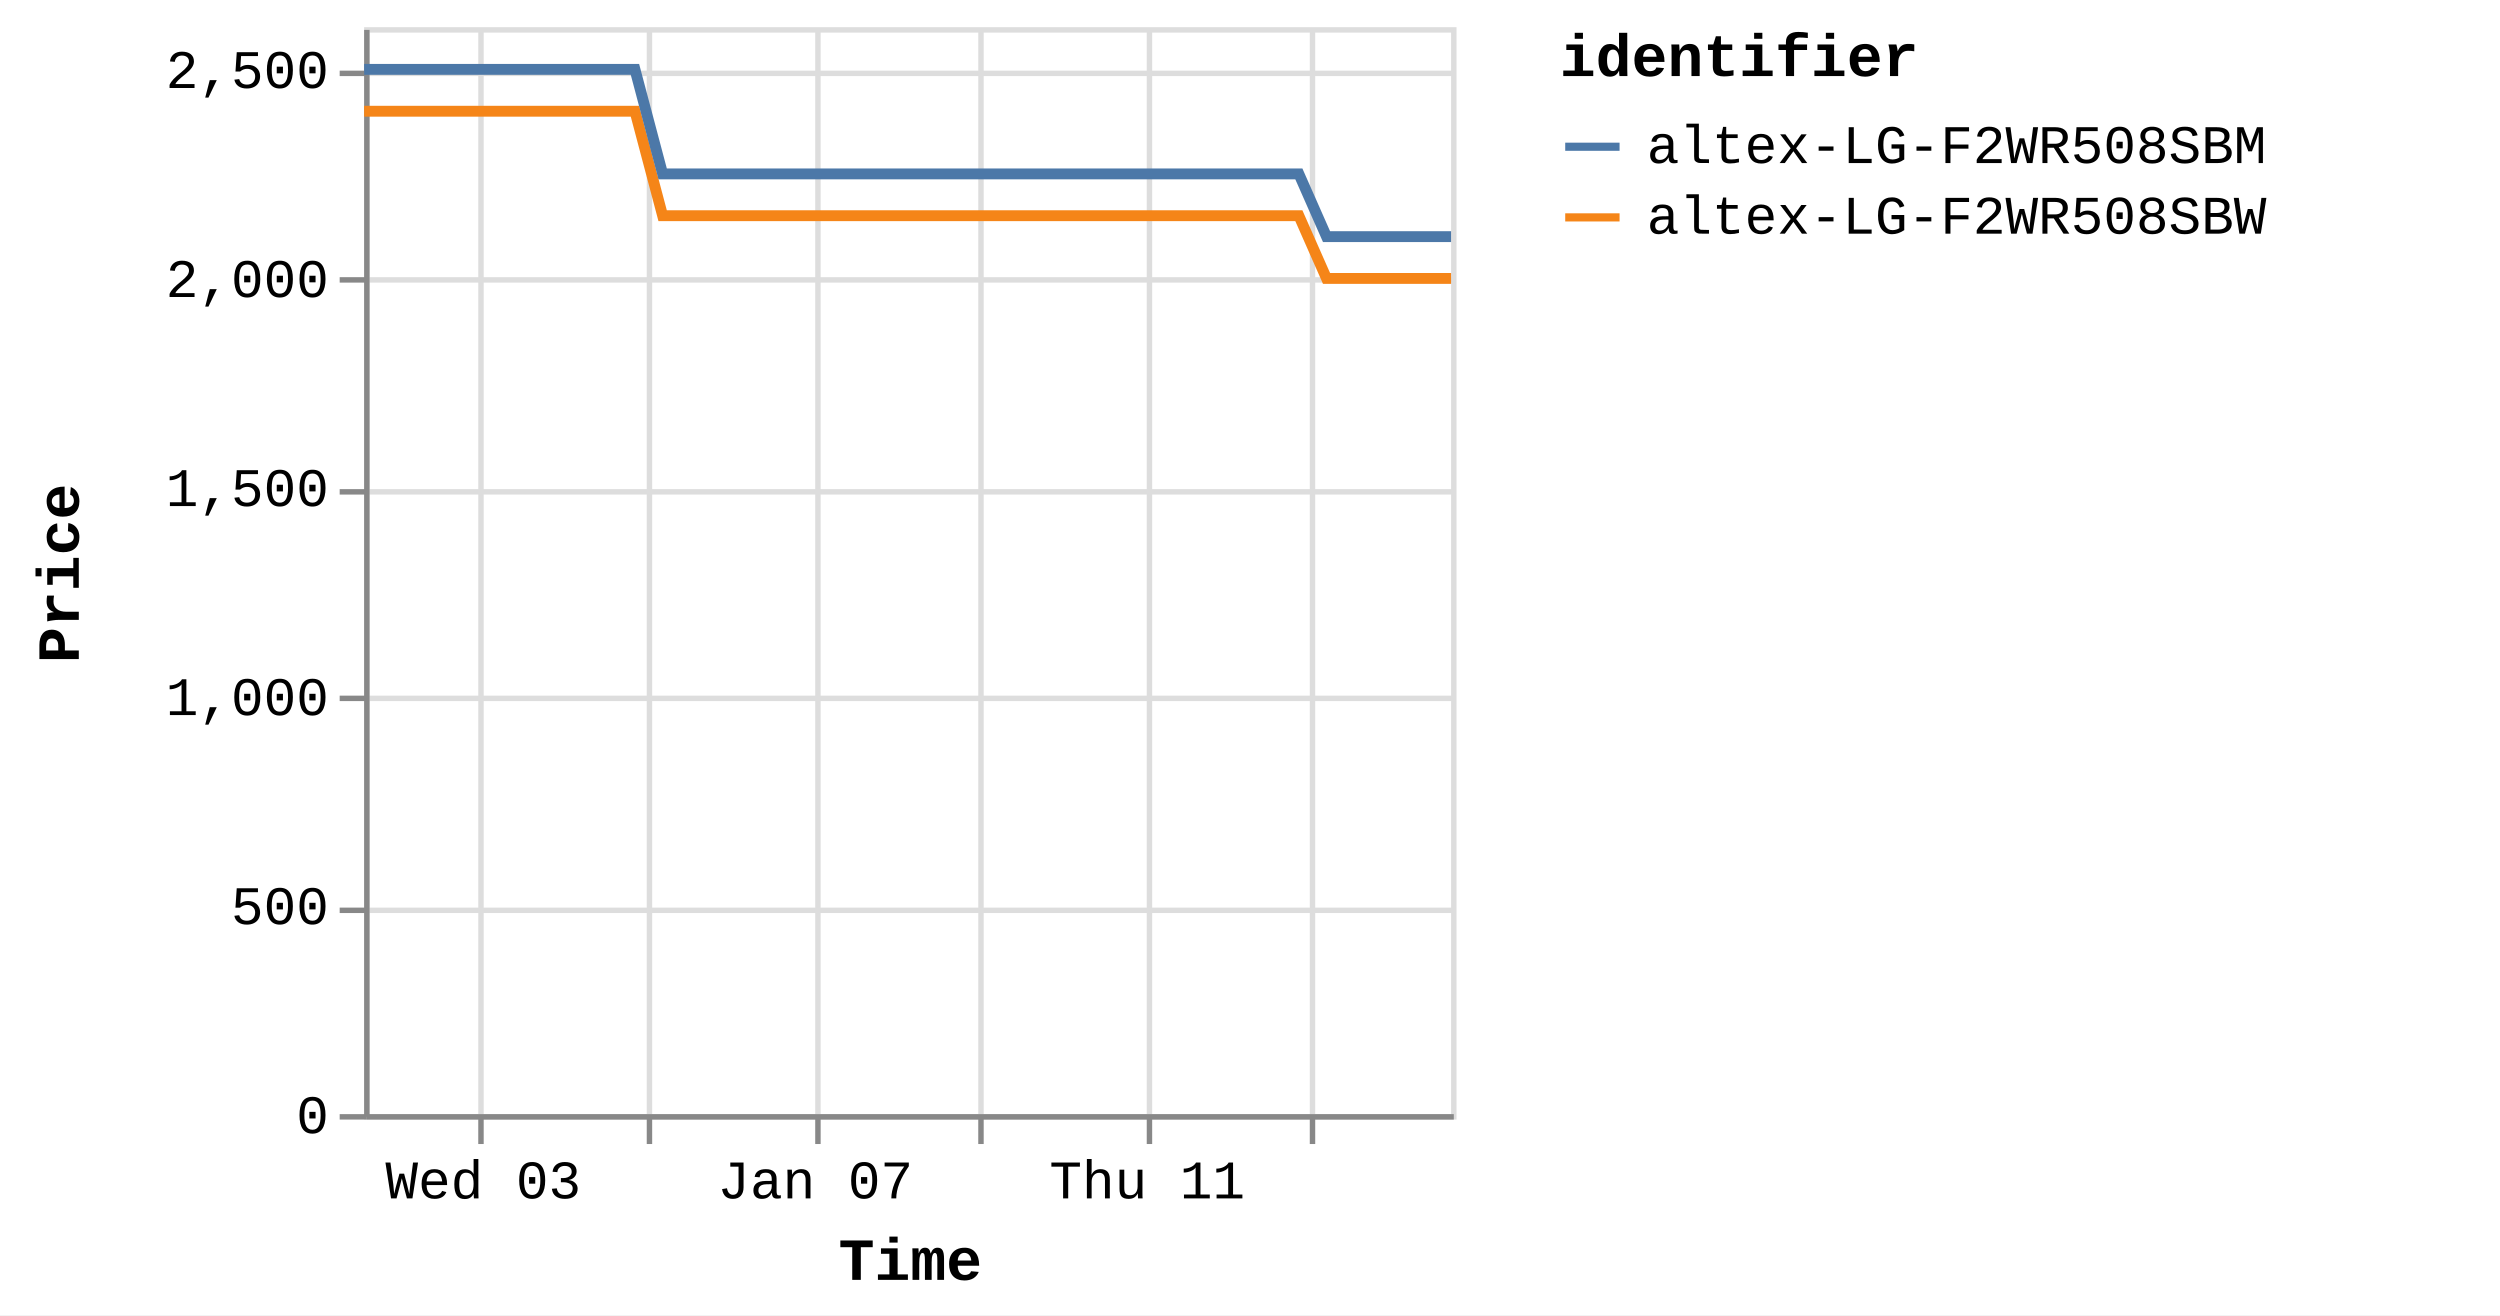
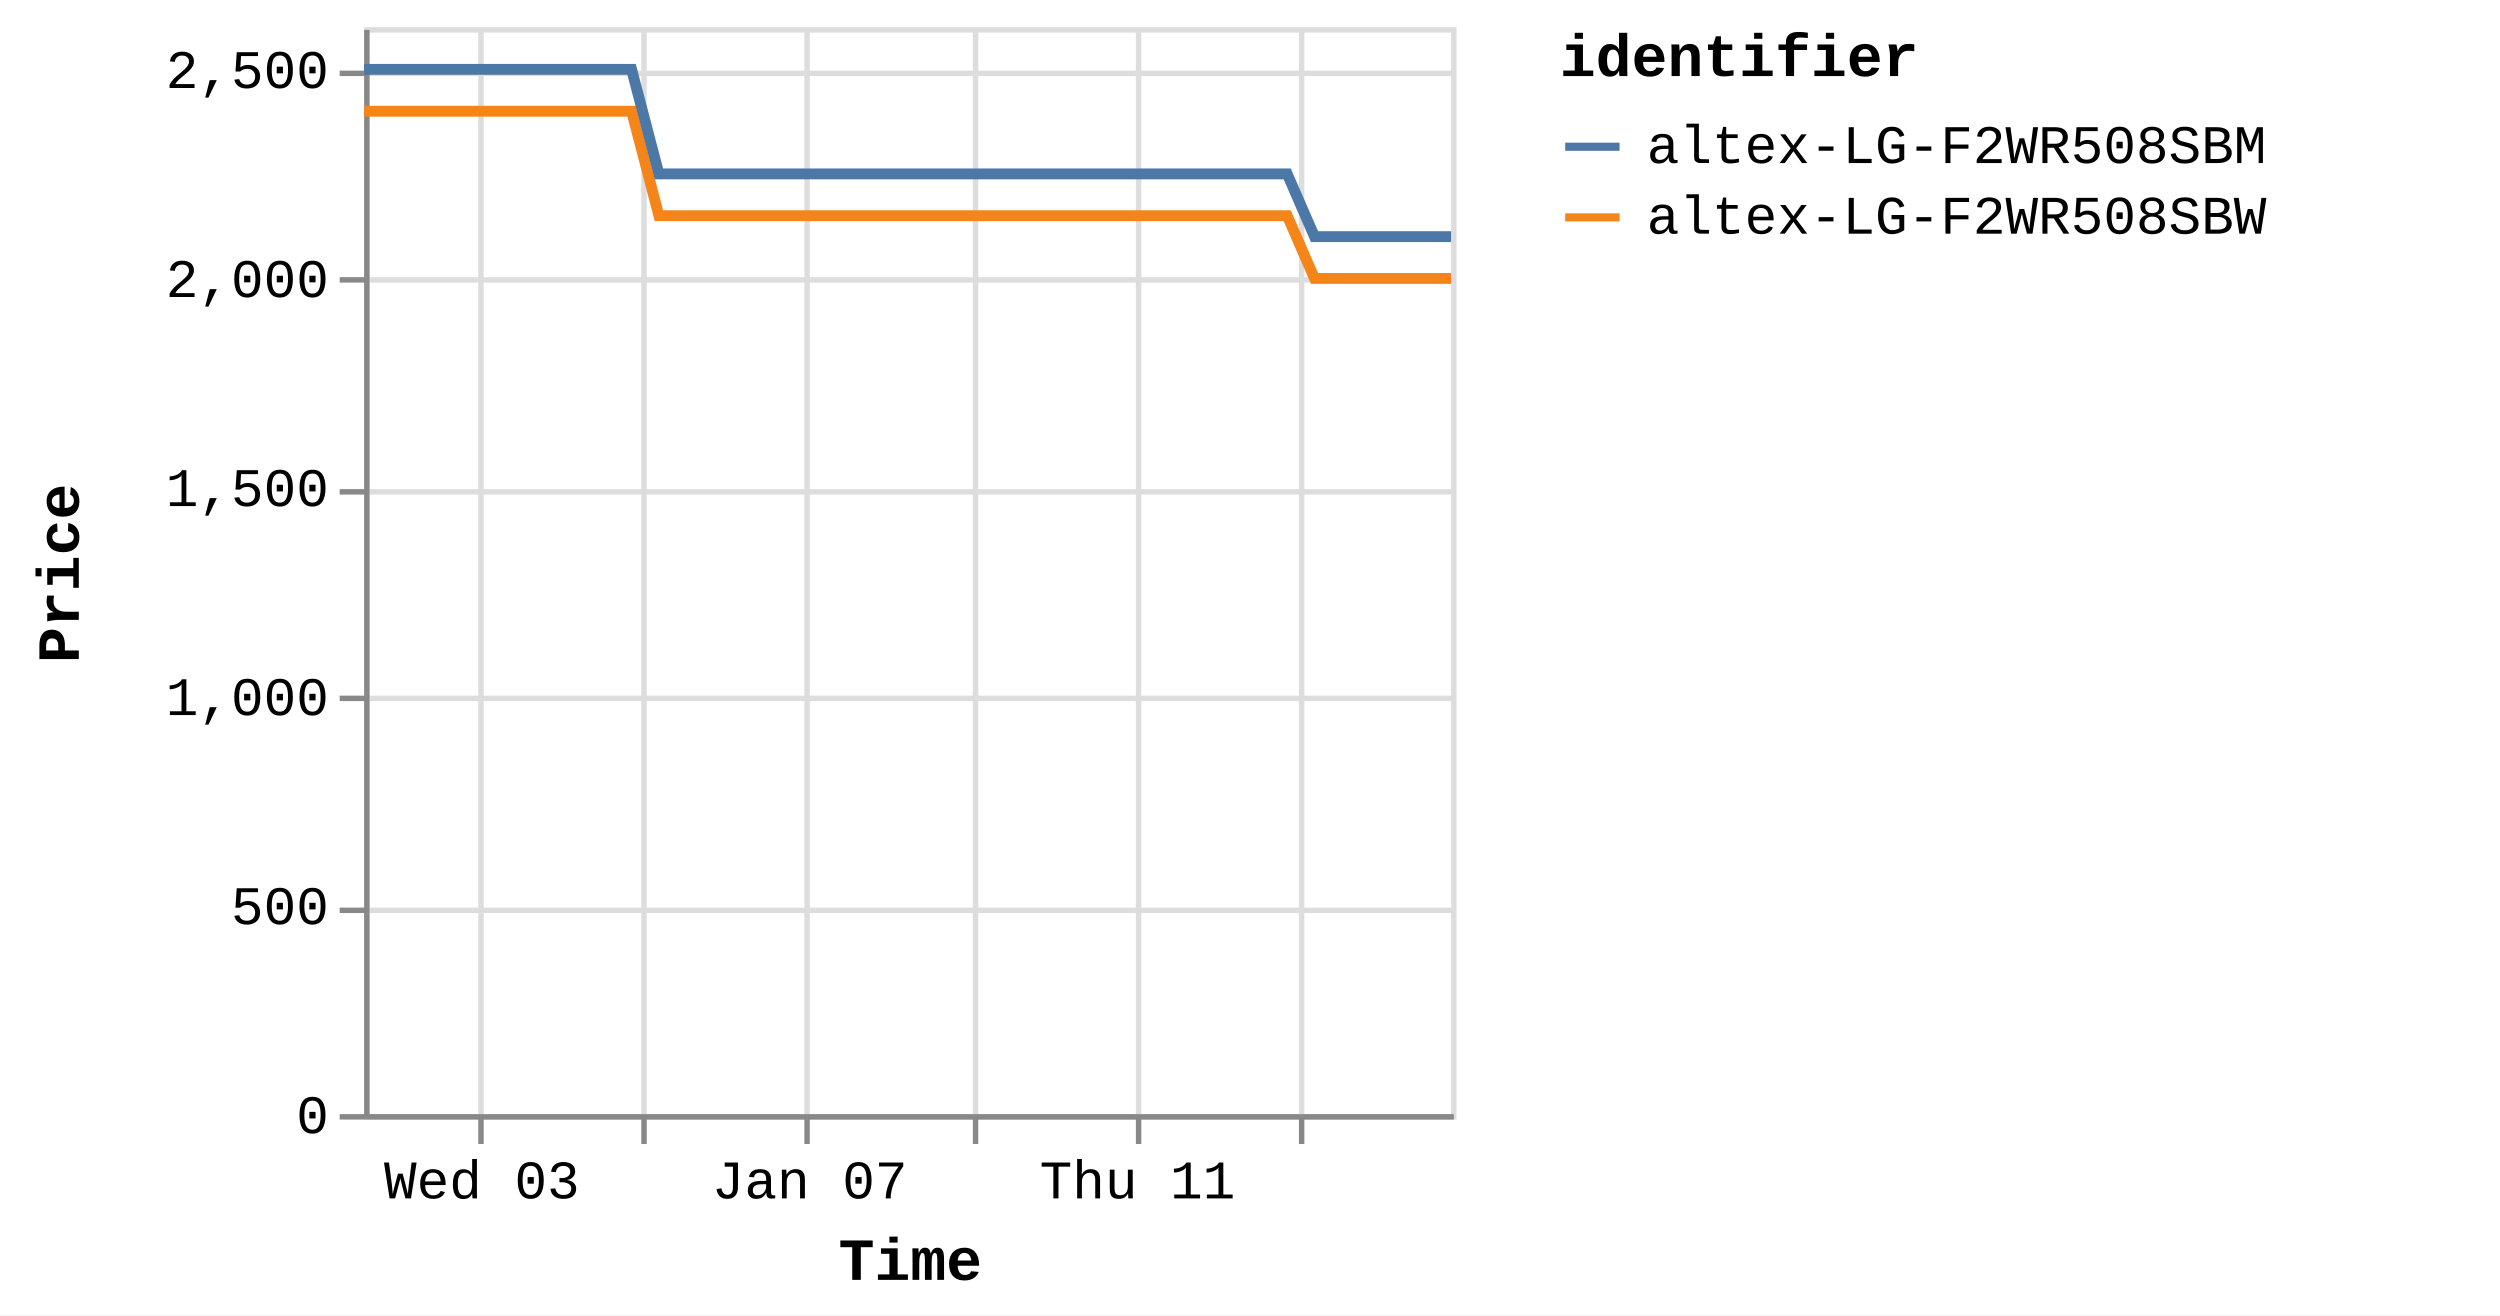
<svg xmlns="http://www.w3.org/2000/svg" version="1.1" class="marks" width="460" height="242" viewBox="0 0 460 242">
  <rect width="460" height="242" fill="white" />
  <g fill="none" stroke-miterlimit="10" transform="translate(67,5)">
    <g class="mark-group role-frame root" role="graphics-object" aria-roledescription="group mark container">
      <g transform="translate(0,0)">
        <path class="background" aria-hidden="true" d="M0.5,0.5h200v200h-200Z" stroke="#ddd" />
        <g>
          <g class="mark-group role-axis" aria-hidden="true">
            <g transform="translate(0.5,200.5)">
              <path class="background" aria-hidden="true" d="M0,0h0v0h0Z" pointer-events="none" />
              <g>
                <g class="mark-rule role-axis-grid" pointer-events="none">
                  <line transform="translate(21,-200)" x2="0" y2="200" stroke="#ddd" stroke-width="1" opacity="1" />
-                   <line transform="translate(52,-200)" x2="0" y2="200" stroke="#ddd" stroke-width="1" opacity="1" />
-                   <line transform="translate(83,-200)" x2="0" y2="200" stroke="#ddd" stroke-width="1" opacity="1" />
-                   <line transform="translate(113,-200)" x2="0" y2="200" stroke="#ddd" stroke-width="1" opacity="1" />
-                   <line transform="translate(144,-200)" x2="0" y2="200" stroke="#ddd" stroke-width="1" opacity="1" />
-                   <line transform="translate(174,-200)" x2="0" y2="200" stroke="#ddd" stroke-width="1" opacity="1" />
+                   <line transform="translate(51,-200)" x2="0" y2="200" stroke="#ddd" stroke-width="1" opacity="1" />
+                   <line transform="translate(81,-200)" x2="0" y2="200" stroke="#ddd" stroke-width="1" opacity="1" />
+                   <line transform="translate(112,-200)" x2="0" y2="200" stroke="#ddd" stroke-width="1" opacity="1" />
+                   <line transform="translate(142,-200)" x2="0" y2="200" stroke="#ddd" stroke-width="1" opacity="1" />
+                   <line transform="translate(172,-200)" x2="0" y2="200" stroke="#ddd" stroke-width="1" opacity="1" />
                </g>
              </g>
              <path class="foreground" aria-hidden="true" d="" pointer-events="none" display="none" />
            </g>
          </g>
          <g class="mark-group role-axis" aria-hidden="true">
            <g transform="translate(0.5,0.5)">
              <path class="background" aria-hidden="true" d="M0,0h0v0h0Z" pointer-events="none" />
              <g>
                <g class="mark-rule role-axis-grid" pointer-events="none">
                  <line transform="translate(0,200)" x2="200" y2="0" stroke="#ddd" stroke-width="1" opacity="1" />
                  <line transform="translate(0,162)" x2="200" y2="0" stroke="#ddd" stroke-width="1" opacity="1" />
                  <line transform="translate(0,123)" x2="200" y2="0" stroke="#ddd" stroke-width="1" opacity="1" />
                  <line transform="translate(0,85)" x2="200" y2="0" stroke="#ddd" stroke-width="1" opacity="1" />
                  <line transform="translate(0,46)" x2="200" y2="0" stroke="#ddd" stroke-width="1" opacity="1" />
                  <line transform="translate(0,8)" x2="200" y2="0" stroke="#ddd" stroke-width="1" opacity="1" />
                </g>
              </g>
              <path class="foreground" aria-hidden="true" d="" pointer-events="none" display="none" />
            </g>
          </g>
-           <g class="mark-group role-axis" role="graphics-symbol" aria-roledescription="axis" aria-label="X-axis titled 'Time' for a time scale with values from Monday, 01 January 2024, 2:19:43 PM to Sunday, 14 January 2024, 4:40:02 PM">
+           <g class="mark-group role-axis" role="graphics-symbol" aria-roledescription="axis" aria-label="X-axis titled 'Time' for a time scale with values from Monday, 01 January 2024, 2:19:43 PM to Sunday, 14 January 2024, 8:38:18 PM">
            <g transform="translate(0.5,200.5)">
              <path class="background" aria-hidden="true" d="M0,0h0v0h0Z" pointer-events="none" />
              <g>
                <g class="mark-rule role-axis-tick" pointer-events="none">
                  <line transform="translate(21,0)" x2="0" y2="5" stroke="#888" stroke-width="1" opacity="1" />
-                   <line transform="translate(52,0)" x2="0" y2="5" stroke="#888" stroke-width="1" opacity="1" />
-                   <line transform="translate(83,0)" x2="0" y2="5" stroke="#888" stroke-width="1" opacity="1" />
-                   <line transform="translate(113,0)" x2="0" y2="5" stroke="#888" stroke-width="1" opacity="1" />
-                   <line transform="translate(144,0)" x2="0" y2="5" stroke="#888" stroke-width="1" opacity="1" />
-                   <line transform="translate(174,0)" x2="0" y2="5" stroke="#888" stroke-width="1" opacity="1" />
+                   <line transform="translate(51,0)" x2="0" y2="5" stroke="#888" stroke-width="1" opacity="1" />
+                   <line transform="translate(81,0)" x2="0" y2="5" stroke="#888" stroke-width="1" opacity="1" />
+                   <line transform="translate(112,0)" x2="0" y2="5" stroke="#888" stroke-width="1" opacity="1" />
+                   <line transform="translate(142,0)" x2="0" y2="5" stroke="#888" stroke-width="1" opacity="1" />
+                   <line transform="translate(172,0)" x2="0" y2="5" stroke="#888" stroke-width="1" opacity="1" />
                </g>
                <g class="mark-text role-axis-label" pointer-events="none">
-                   <text text-anchor="middle" transform="translate(21.42361,15)" font-family="Liberation Mono" font-size="10px" fill="#000" opacity="1">Wed 03</text>
-                   <text text-anchor="middle" transform="translate(51.96392,15)" font-family="Liberation Mono" font-size="10px" fill="#000" opacity="0">Fri 05</text>
-                   <text text-anchor="middle" transform="translate(82.50422,15)" font-family="Liberation Mono" font-size="10px" fill="#000" opacity="1">Jan 07</text>
-                   <text text-anchor="middle" transform="translate(113.0445,15)" font-family="Liberation Mono" font-size="10px" fill="#000" opacity="0">Tue 09</text>
-                   <text text-anchor="middle" transform="translate(143.5848,15)" font-family="Liberation Mono" font-size="10px" fill="#000" opacity="1">Thu 11</text>
-                   <text text-anchor="middle" transform="translate(174.1251,15)" font-family="Liberation Mono" font-size="10px" fill="#000" opacity="0">Sat 13</text>
+                   <text text-anchor="middle" transform="translate(21.15633,15)" font-family="Liberation Mono" font-size="10px" fill="#000" opacity="1">Wed 03</text>
+                   <text text-anchor="middle" transform="translate(51.31561,15)" font-family="Liberation Mono" font-size="10px" fill="#000" opacity="0">Fri 05</text>
+                   <text text-anchor="middle" transform="translate(81.4749,15)" font-family="Liberation Mono" font-size="10px" fill="#000" opacity="1">Jan 07</text>
+                   <text text-anchor="middle" transform="translate(111.6342,15)" font-family="Liberation Mono" font-size="10px" fill="#000" opacity="0">Tue 09</text>
+                   <text text-anchor="middle" transform="translate(141.7935,15)" font-family="Liberation Mono" font-size="10px" fill="#000" opacity="1">Thu 11</text>
+                   <text text-anchor="middle" transform="translate(171.9527,15)" font-family="Liberation Mono" font-size="10px" fill="#000" opacity="0">Sat 13</text>
                </g>
                <g class="mark-rule role-axis-domain" pointer-events="none">
                  <line transform="translate(0,0)" x2="200" y2="0" stroke="#888" stroke-width="1" opacity="1" />
                </g>
                <g class="mark-text role-axis-title" pointer-events="none">
                  <text text-anchor="middle" transform="translate(100,30)" font-family="Liberation Mono" font-size="11px" font-weight="bold" fill="#000" opacity="1">Time</text>
                </g>
              </g>
              <path class="foreground" aria-hidden="true" d="" pointer-events="none" display="none" />
            </g>
          </g>
          <g class="mark-group role-axis" role="graphics-symbol" aria-roledescription="axis" aria-label="Y-axis titled 'Price' for a linear scale with values from 0 to 2,600">
            <g transform="translate(0.5,0.5)">
              <path class="background" aria-hidden="true" d="M0,0h0v0h0Z" pointer-events="none" />
              <g>
                <g class="mark-rule role-axis-tick" pointer-events="none">
                  <line transform="translate(0,200)" x2="-5" y2="0" stroke="#888" stroke-width="1" opacity="1" />
                  <line transform="translate(0,162)" x2="-5" y2="0" stroke="#888" stroke-width="1" opacity="1" />
                  <line transform="translate(0,123)" x2="-5" y2="0" stroke="#888" stroke-width="1" opacity="1" />
                  <line transform="translate(0,85)" x2="-5" y2="0" stroke="#888" stroke-width="1" opacity="1" />
                  <line transform="translate(0,46)" x2="-5" y2="0" stroke="#888" stroke-width="1" opacity="1" />
                  <line transform="translate(0,8)" x2="-5" y2="0" stroke="#888" stroke-width="1" opacity="1" />
                </g>
                <g class="mark-text role-axis-label" pointer-events="none">
                  <text text-anchor="end" transform="translate(-7,203)" font-family="Liberation Mono" font-size="10px" fill="#000" opacity="1">0</text>
                  <text text-anchor="end" transform="translate(-7,164.5385)" font-family="Liberation Mono" font-size="10px" fill="#000" opacity="1">500</text>
                  <text text-anchor="end" transform="translate(-7,126.0769)" font-family="Liberation Mono" font-size="10px" fill="#000" opacity="1">1,000</text>
                  <text text-anchor="end" transform="translate(-7,87.61538)" font-family="Liberation Mono" font-size="10px" fill="#000" opacity="1">1,500</text>
                  <text text-anchor="end" transform="translate(-7,49.15385)" font-family="Liberation Mono" font-size="10px" fill="#000" opacity="1">2,000</text>
                  <text text-anchor="end" transform="translate(-7,10.69231)" font-family="Liberation Mono" font-size="10px" fill="#000" opacity="1">2,500</text>
                </g>
                <g class="mark-rule role-axis-domain" pointer-events="none">
                  <line transform="translate(0,200)" x2="0" y2="-200" stroke="#888" stroke-width="1" opacity="1" />
                </g>
                <g class="mark-text role-axis-title" pointer-events="none">
                  <text text-anchor="middle" transform="translate(-51,100) rotate(-90) translate(0,-2)" font-family="Liberation Mono" font-size="11px" font-weight="bold" fill="#000" opacity="1">Price</text>
                </g>
              </g>
              <path class="foreground" aria-hidden="true" d="" pointer-events="none" display="none" />
            </g>
          </g>
          <g class="mark-group role-scope pathgroup" role="graphics-object" aria-roledescription="group mark container">
            <g transform="translate(0,0)">
              <path class="background" aria-hidden="true" d="M0,0h200v200h-200Z" />
              <g>
                <g class="mark-line role-mark marks" role="graphics-object" aria-roledescription="line mark container">
-                   <path aria-label="Time: Jan 01, 2024; Price: 2399; identifier: altex-LG-F2WR508SBW" role="graphics-symbol" aria-roledescription="line mark" d="M0,15.462L1.598,15.462L4.017,15.462L9.107,15.462L11.655,15.462L14.33,15.462L16.761,15.462L19.285,15.462L24.378,15.462L26.924,15.462L29.603,15.462L32.036,15.462L34.552,15.462L39.649,15.462L42.197,15.462L44.868,15.462L47.322,15.462L49.829,15.462L54.925,34.692L57.468,34.692L60.14,34.692L62.586,34.692L65.095,34.692L70.191,34.692L72.733,34.692L75.4,34.692L77.843,34.692L80.365,34.692L85.472,34.692L88.002,34.692L90.668,34.692L93.115,34.692L95.636,34.692L100.74,34.692L103.292,34.692L105.969,34.692L108.405,34.692L110.903,34.692L116.015,34.692L118.556,34.692L121.266,34.692L123.678,34.692L126.176,34.692L131.283,34.692L133.829,34.692L136.508,34.692L138.937,34.692L141.447,34.692L146.549,34.692L149.096,34.692L151.782,34.692L154.217,34.692L156.717,34.692L161.818,34.692L164.367,34.692L167.04,34.692L169.481,34.692L171.989,34.692L177.081,46.231L179.622,46.231L182.288,46.231L184.735,46.231L187.255,46.231L192.362,46.231L194.891,46.231L197.557,46.231L200,46.231" stroke="#f58518" stroke-width="2" />
+                   <path aria-label="Time: Jan 01, 2024; Price: 2399; identifier: altex-LG-F2WR508SBW" role="graphics-symbol" aria-roledescription="line mark" d="M0,15.462L1.579,15.462L3.967,15.462L8.993,15.462L11.509,15.462L14.151,15.462L16.552,15.462L19.044,15.462L24.074,15.462L26.588,15.462L29.233,15.462L31.636,15.462L34.121,15.462L39.154,15.462L41.671,15.462L44.309,15.462L46.732,15.462L49.207,15.462L54.24,34.692L56.751,34.692L59.39,34.692L61.805,34.692L64.283,34.692L69.316,34.692L71.825,34.692L74.459,34.692L76.872,34.692L79.362,34.692L84.405,34.692L86.904,34.692L89.537,34.692L91.953,34.692L94.443,34.692L99.483,34.692L102.003,34.692L104.647,34.692L107.052,34.692L109.52,34.692L114.568,34.692L117.077,34.692L119.753,34.692L122.135,34.692L124.602,34.692L129.645,34.692L132.159,34.692L134.805,34.692L137.204,34.692L139.682,34.692L144.721,34.692L147.236,34.692L149.888,34.692L152.293,34.692L154.762,34.692L159.799,34.692L162.316,34.692L164.956,34.692L167.366,34.692L169.843,34.692L174.871,46.231L177.381,46.231L180.014,46.231L182.43,46.231L184.919,46.231L189.962,46.231L192.46,46.231L195.092,46.231L197.504,46.231L199.999,46.231" stroke="#f58518" stroke-width="2" />
                </g>
              </g>
              <path class="foreground" aria-hidden="true" d="" display="none" />
            </g>
            <g transform="translate(0,0)">
              <path class="background" aria-hidden="true" d="M0,0h200v200h-200Z" />
              <g>
                <g class="mark-line role-mark marks" role="graphics-object" aria-roledescription="line mark container">
-                   <path aria-label="Time: Jan 01, 2024; Price: 2499; identifier: altex-LG-F2WR508SBM" role="graphics-symbol" aria-roledescription="line mark" d="M0.001,7.769L1.599,7.769L4.017,7.769L9.108,7.769L11.655,7.769L14.33,7.769L16.762,7.769L19.285,7.769L24.378,7.769L26.925,7.769L29.604,7.769L32.036,7.769L34.553,7.769L39.649,7.769L42.197,7.769L44.869,7.769L47.323,7.769L49.831,7.769L54.927,27L57.469,27L60.141,27L62.586,27L65.095,27L70.192,27L72.733,27L75.4,27L77.843,27L80.365,27L85.472,27L88.002,27L90.668,27L93.115,27L95.636,27L100.741,27L103.292,27L105.97,27L108.405,27L110.904,27L116.015,27L118.557,27L121.267,27L123.679,27L126.177,27L131.284,27L133.829,27L136.509,27L138.938,27L141.447,27L146.55,27L149.097,27L151.783,27L154.217,27L156.718,27L161.818,27L164.367,27L167.041,27L169.481,27L171.989,27L177.081,38.538L179.622,38.538L182.289,38.538L184.735,38.538L187.256,38.538L192.362,38.538L194.892,38.538L197.557,38.538L200,38.538" stroke="#4c78a8" stroke-width="2" />
+                   <path aria-label="Time: Jan 01, 2024; Price: 2499; identifier: altex-LG-F2WR508SBM" role="graphics-symbol" aria-roledescription="line mark" d="M0.001,7.769L1.579,7.769L3.967,7.769L8.994,7.769L11.51,7.769L14.152,7.769L16.553,7.769L19.045,7.769L24.074,7.769L26.589,7.769L29.234,7.769L31.636,7.769L34.122,7.769L39.154,7.769L41.671,7.769L44.309,7.769L46.733,7.769L49.21,7.769L54.241,27L56.752,27L59.391,27L61.805,27L64.283,27L69.316,27L71.826,27L74.459,27L76.872,27L79.362,27L84.406,27L86.905,27L89.537,27L91.953,27L94.443,27L99.484,27L102.003,27L104.648,27L107.053,27L109.52,27L114.568,27L117.078,27L119.754,27L122.136,27L124.602,27L129.646,27L132.159,27L134.806,27L137.204,27L139.682,27L144.721,27L147.236,27L149.89,27L152.293,27L154.762,27L159.799,27L162.317,27L164.957,27L167.366,27L169.843,27L174.872,38.538L177.381,38.538L180.014,38.538L182.43,38.538L184.919,38.538L189.962,38.538L192.46,38.538L195.092,38.538L197.505,38.538L200,38.538" stroke="#4c78a8" stroke-width="2" />
                </g>
              </g>
              <path class="foreground" aria-hidden="true" d="" display="none" />
            </g>
          </g>
          <g class="mark-group role-legend" role="graphics-symbol" aria-roledescription="legend" aria-label="Symbol legend titled 'identifier' for stroke color with 2 values: altex-LG-F2WR508SBM, altex-LG-F2WR508SBW">
            <g transform="translate(220,0)">
              <path class="background" aria-hidden="true" d="M0,0h168v40h-168Z" pointer-events="none" />
              <g>
                <g class="mark-group role-legend-entry">
                  <g transform="translate(0,16)">
                    <path class="background" aria-hidden="true" d="M0,0h0v0h0Z" pointer-events="none" />
                    <g>
                      <g class="mark-group role-scope" role="graphics-object" aria-roledescription="group mark container">
                        <g transform="translate(0,0)">
                          <path class="background" aria-hidden="true" d="M0,0h168v11h-168Z" pointer-events="none" opacity="1" />
                          <g>
                            <g class="mark-symbol role-legend-symbol" pointer-events="none">
                              <path transform="translate(6,6)" d="M-5,0L5,0" stroke="#4c78a8" stroke-width="1.5" opacity="1" />
                            </g>
                            <g class="mark-text role-legend-label" pointer-events="none">
                              <text text-anchor="start" transform="translate(16,9)" font-family="Liberation Mono" font-size="10px" fill="#000" opacity="1">altex-LG-F2WR508SBM</text>
                            </g>
                          </g>
                          <path class="foreground" aria-hidden="true" d="" pointer-events="none" display="none" />
                        </g>
                        <g transform="translate(0,13)">
                          <path class="background" aria-hidden="true" d="M0,0h168v11h-168Z" pointer-events="none" opacity="1" />
                          <g>
                            <g class="mark-symbol role-legend-symbol" pointer-events="none">
                              <path transform="translate(6,6)" d="M-5,0L5,0" stroke="#f58518" stroke-width="1.5" opacity="1" />
                            </g>
                            <g class="mark-text role-legend-label" pointer-events="none">
                              <text text-anchor="start" transform="translate(16,9)" font-family="Liberation Mono" font-size="10px" fill="#000" opacity="1">altex-LG-F2WR508SBW</text>
                            </g>
                          </g>
                          <path class="foreground" aria-hidden="true" d="" pointer-events="none" display="none" />
                        </g>
                      </g>
                    </g>
                    <path class="foreground" aria-hidden="true" d="" pointer-events="none" display="none" />
                  </g>
                </g>
                <g class="mark-text role-legend-title" pointer-events="none">
                  <text text-anchor="start" transform="translate(0,9)" font-family="Liberation Mono" font-size="11px" font-weight="bold" fill="#000" opacity="1">identifier</text>
                </g>
              </g>
              <path class="foreground" aria-hidden="true" d="" pointer-events="none" display="none" />
            </g>
          </g>
        </g>
        <path class="foreground" aria-hidden="true" d="" display="none" />
      </g>
    </g>
  </g>
</svg>
